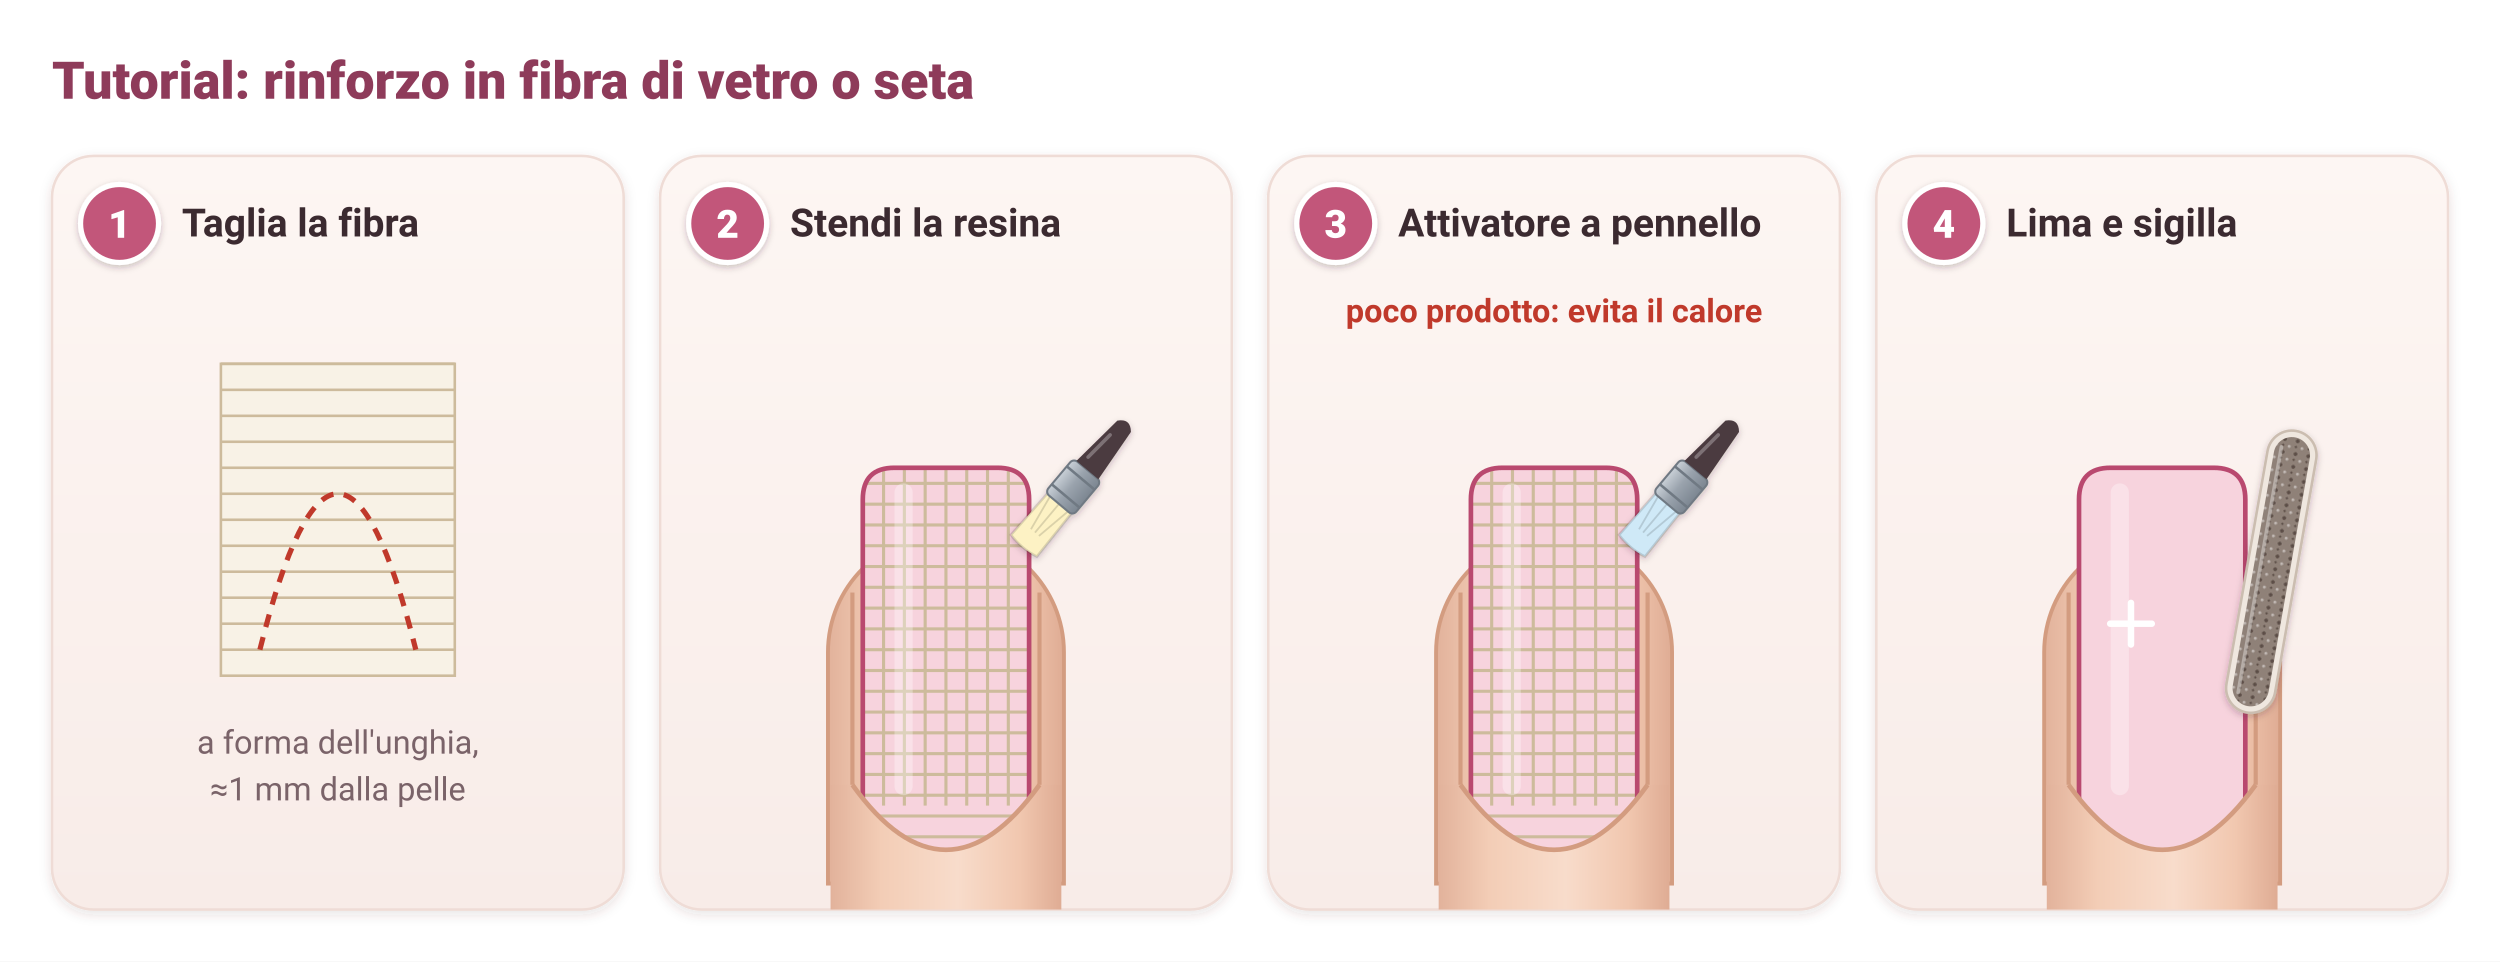
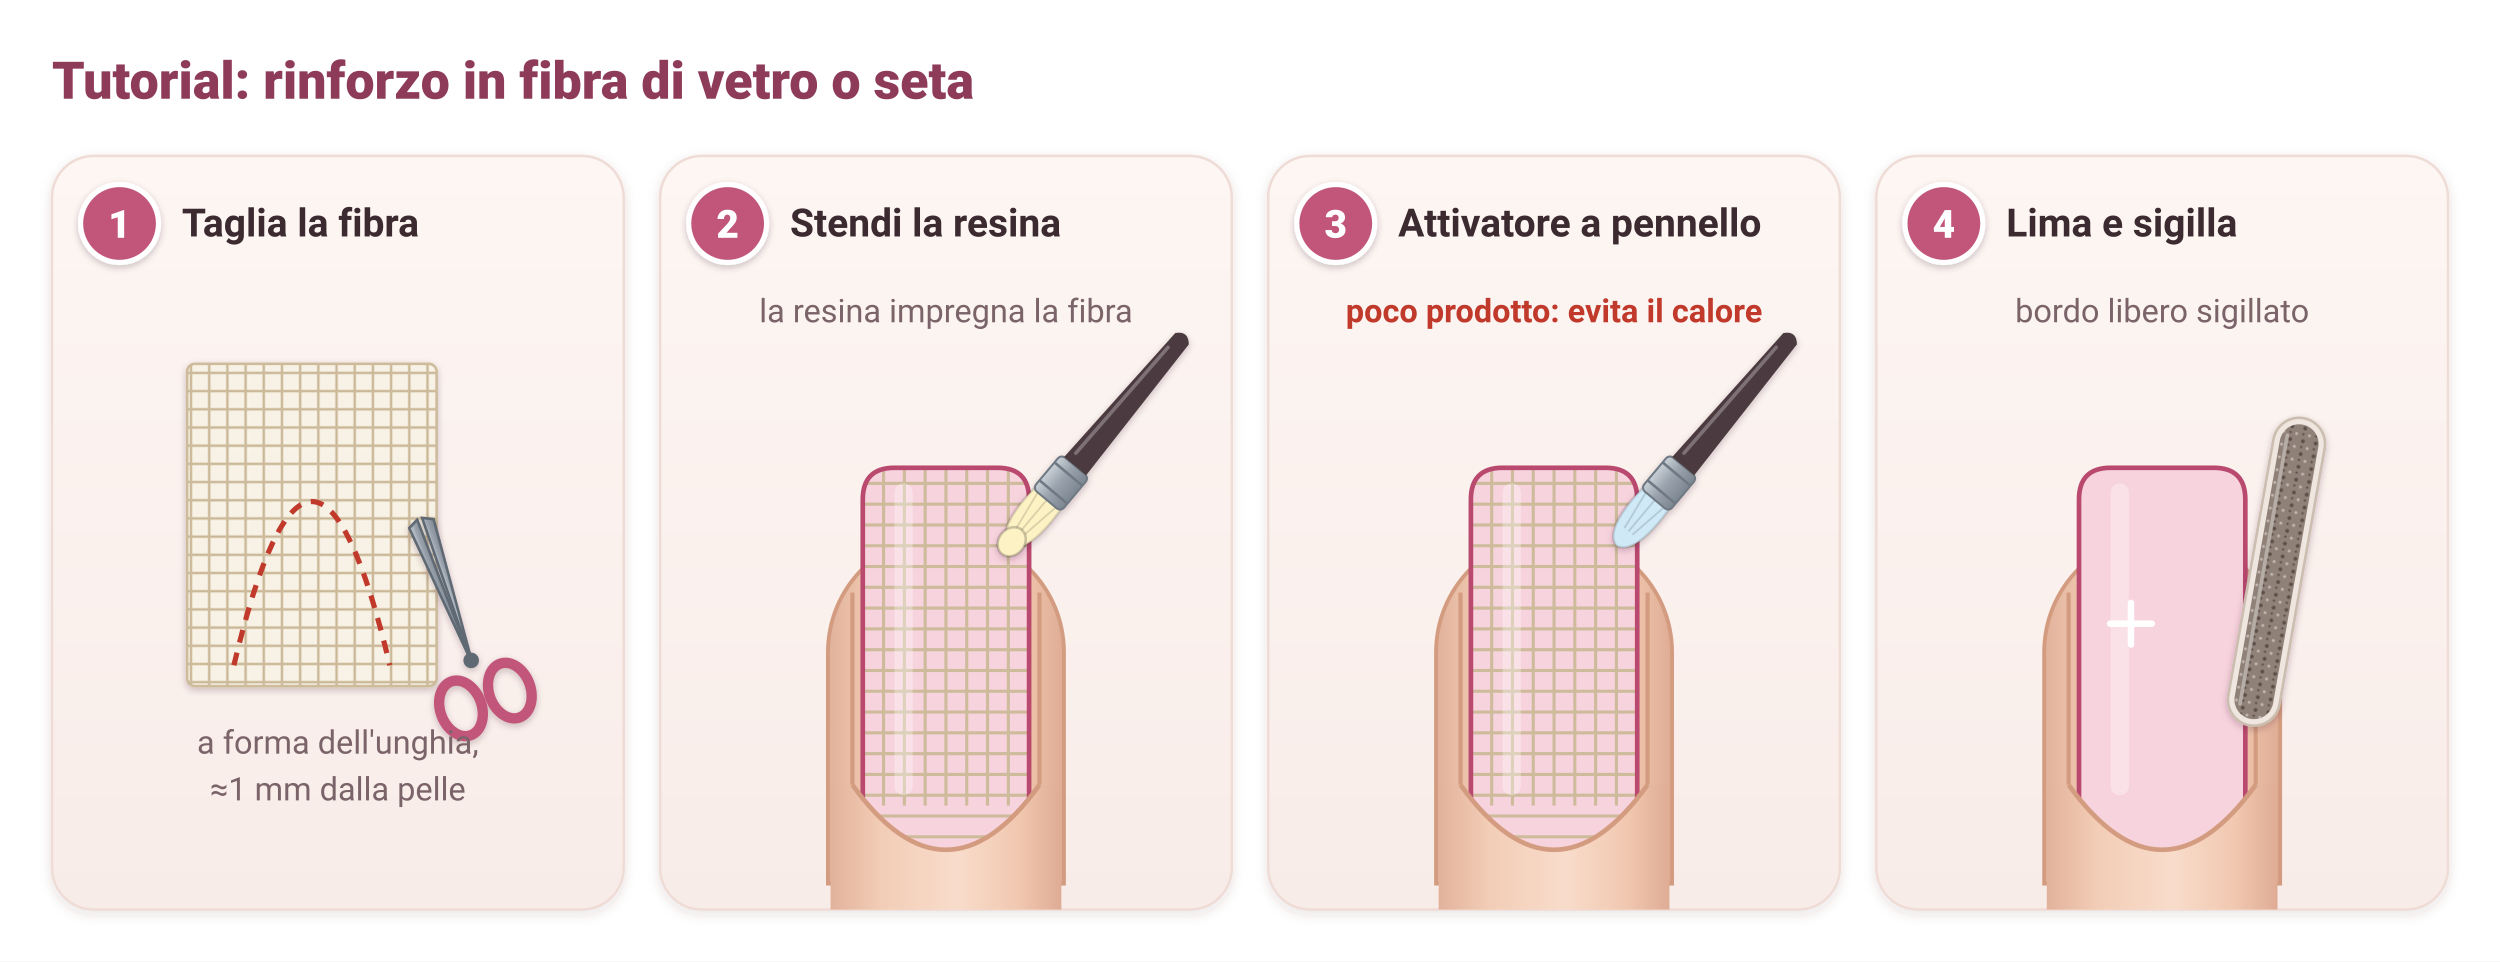
<svg xmlns="http://www.w3.org/2000/svg" viewBox="0 0 962 370" width="962" height="370" font-family="system-ui, -apple-system, 'Segoe UI', Roboto, Arial, sans-serif" role="img">
  <rect width="100%" height="100%" fill="#ffffff" />
  <defs>
    <linearGradient id="nxSkin" x1="0" y1="0" x2="1" y2="0">
      <stop offset="0" stop-color="#e2b29b" />
      <stop offset=".22" stop-color="#f3cdb6" />
      <stop offset=".55" stop-color="#f8dccb" />
      <stop offset=".82" stop-color="#f1c7af" />
      <stop offset="1" stop-color="#dfac94" />
    </linearGradient>
    <linearGradient id="nxMetal" x1="0" y1="0" x2="0" y2="1">
      <stop offset="0" stop-color="#c9d0d7" />
      <stop offset=".45" stop-color="#9aa3ad" />
      <stop offset="1" stop-color="#7c8691" />
    </linearGradient>
    <linearGradient id="nxPanel" x1="0" y1="0" x2="0" y2="1">
      <stop offset="0" stop-color="#fdf6f3" />
      <stop offset="1" stop-color="#f8ece8" />
    </linearGradient>
    <filter id="nxSh" x="-5%" y="-5%" width="110%" height="115%">
      <feDropShadow dx="0" dy="1.5" stdDeviation="2.2" flood-color="#5a2a3a" flood-opacity=".13" />
    </filter>
    <filter id="nxShS" x="-20%" y="-20%" width="140%" height="150%">
      <feDropShadow dx="0" dy="1" stdDeviation="1.2" flood-color="#3b2a30" flood-opacity=".25" />
    </filter>
  </defs>
  <defs>
    <marker id="ar" viewBox="0 0 10 10" refX="8" refY="5" markerWidth="7" markerHeight="7" orient="auto-start-reverse">
      <path d="M0,0 L10,5 L0,10 z" fill="#8e3b5a" />
    </marker>
    <marker id="arw" viewBox="0 0 10 10" refX="8" refY="5" markerWidth="7" markerHeight="7" orient="auto-start-reverse">
      <path d="M0,0 L10,5 L0,10 z" fill="#7a6369" />
    </marker>
  </defs>
  <text x="20.0" y="38.0" font-size="20" text-anchor="start" font-weight="800" fill="#8e3b5a">Tutorial: rinforzo in fibra di vetro o seta</text>
  <defs>
    <clipPath id="p137">
      <rect x="20" y="60" width="220" height="290" rx="16" />
    </clipPath>
  </defs>
  <rect x="20" y="60" width="220" height="290" rx="16" fill="url(#nxPanel)" stroke="#efdcd6" stroke-width="1" filter="url(#nxSh)" />
  <circle cx="46" cy="86" r="15" fill="#c2577a" stroke="#fff" stroke-width="2" filter="url(#nxShS)" />
  <text x="46.0" y="91.5" font-size="15" text-anchor="middle" font-weight="800" fill="#fff">1</text>
  <text x="70.0" y="91.0" font-size="15" text-anchor="start" font-weight="700" fill="#3b2a30">Taglia la fibra</text>
  <g clip-path="url(#p137)">
-     <rect x="85" y="140" width="90" height="120" fill="#f8f2e6" stroke="#cdbb9c" />
-     <line x1="85" y1="140" x2="175" y2="140" stroke="#cdbb9c" />
-     <line x1="85" y1="150" x2="175" y2="150" stroke="#cdbb9c" />
-     <line x1="85" y1="160" x2="175" y2="160" stroke="#cdbb9c" />
-     <line x1="85" y1="170" x2="175" y2="170" stroke="#cdbb9c" />
-     <line x1="85" y1="180" x2="175" y2="180" stroke="#cdbb9c" />
-     <line x1="85" y1="190" x2="175" y2="190" stroke="#cdbb9c" />
-     <line x1="85" y1="200" x2="175" y2="200" stroke="#cdbb9c" />
-     <line x1="85" y1="210" x2="175" y2="210" stroke="#cdbb9c" />
-     <line x1="85" y1="220" x2="175" y2="220" stroke="#cdbb9c" />
-     <line x1="85" y1="230" x2="175" y2="230" stroke="#cdbb9c" />
-     <line x1="85" y1="240" x2="175" y2="240" stroke="#cdbb9c" />
-     <line x1="85" y1="250" x2="175" y2="250" stroke="#cdbb9c" />
-     <path d="M100,250 Q130,130 160,250" stroke="#c0392b" stroke-width="2" stroke-dasharray="5 4" fill="none" />
+     <defs>
+       <pattern id="fb138" width="7" height="7" patternUnits="userSpaceOnUse">
+         <rect width="7" height="7" fill="#f8f2e6" />
+         <path d="M0,3.5 L7,3.5 M3.5,0 L3.5,7" stroke="#cdbb9c" stroke-width="1" />
+       </pattern>
+     </defs>
+     <rect x="72" y="140" width="96" height="124" rx="3" fill="url(#fb138)" stroke="#cdbb9c" filter="url(#nxShS)" />
+     <path d="M90,256 Q120,130 150,256" stroke="#c0392b" stroke-width="2" stroke-dasharray="5 4" fill="none" />
+     <g filter="url(#nxShS)">
+       <g transform="translate(182.0,256.0) rotate(-110.0)">
+         <path d="M0,0 L58,-5 L60,-1 Z" fill="url(#nxMetal)" stroke="#5f6973" />
+         <path d="M0,0 L58,5 L60,1 Z" fill="url(#nxMetal)" stroke="#5f6973" />
+         <circle cx="2" cy="0" r="3" fill="#5f6973" />
+         <ellipse cx="-14" cy="-10" rx="11" ry="8" fill="none" stroke="#c2577a" stroke-width="4" />
+         <ellipse cx="-14" cy="10" rx="11" ry="8" fill="none" stroke="#c2577a" stroke-width="4" />
+       </g>
+     </g>
    <text x="130.0" y="290.0" font-size="12.5" text-anchor="middle" font-weight="400" fill="#7a6369">a forma dell'unghia,</text>
    <text x="130.0" y="308.0" font-size="12.5" text-anchor="middle" font-weight="400" fill="#7a6369">≈1 mm dalla pelle</text>
  </g>
  <defs>
-     <clipPath id="p138">
+     <clipPath id="p139">
      <rect x="254" y="60" width="220" height="290" rx="16" />
    </clipPath>
  </defs>
  <rect x="254" y="60" width="220" height="290" rx="16" fill="url(#nxPanel)" stroke="#efdcd6" stroke-width="1" filter="url(#nxSh)" />
  <circle cx="280" cy="86" r="15" fill="#c2577a" stroke="#fff" stroke-width="2" filter="url(#nxShS)" />
  <text x="280.0" y="91.5" font-size="15" text-anchor="middle" font-weight="800" fill="#fff">2</text>
  <text x="304.0" y="91.0" font-size="15" text-anchor="start" font-weight="700" fill="#3b2a30">Stendi la resina</text>
-   <g clip-path="url(#p138)">
+   <g clip-path="url(#p139)">
    <path d="M318.6,340.0 L318.6,251.0 A45.4,45.4 0 0 1 409.4,251.0 L409.4,340.0 Z" fill="url(#nxSkin)" stroke="#d39c80" stroke-width="1.5" />
    <defs>
-       <clipPath id="c139">
+       <clipPath id="c140">
        <path d="M332.0,336.0 L396.0,336.0 L396.0,220.0 L396.0,192.2 Q396.0,180.0 383.8,180.0 L344.2,180.0 Q332.0,180.0 332.0,192.2 L332.0,220.0 Z" />
      </clipPath>
    </defs>
    <path d="M332.0,336.0 L396.0,336.0 L396.0,220.0 L396.0,192.2 Q396.0,180.0 383.8,180.0 L344.2,180.0 Q332.0,180.0 332.0,192.2 L332.0,220.0 Z" fill="#f7d3dd" />
-     <path d="M326.0,230.0 Q364.0,210.0 402.0,230.0 L402.0,120.0 L326.0,120.0 Z" fill="#f7d3dd" clip-path="url(#c139)" />
-     <line x1="324" y1="170" x2="404" y2="170" stroke="#cdbb9c" stroke-width="1.2" clip-path="url(#c139)" />
-     <line x1="324" y1="178" x2="404" y2="178" stroke="#cdbb9c" stroke-width="1.2" clip-path="url(#c139)" />
-     <line x1="324" y1="186" x2="404" y2="186" stroke="#cdbb9c" stroke-width="1.2" clip-path="url(#c139)" />
-     <line x1="324" y1="194" x2="404" y2="194" stroke="#cdbb9c" stroke-width="1.2" clip-path="url(#c139)" />
-     <line x1="324" y1="202" x2="404" y2="202" stroke="#cdbb9c" stroke-width="1.2" clip-path="url(#c139)" />
-     <line x1="324" y1="210" x2="404" y2="210" stroke="#cdbb9c" stroke-width="1.2" clip-path="url(#c139)" />
-     <line x1="324" y1="218" x2="404" y2="218" stroke="#cdbb9c" stroke-width="1.2" clip-path="url(#c139)" />
-     <line x1="324" y1="226" x2="404" y2="226" stroke="#cdbb9c" stroke-width="1.2" clip-path="url(#c139)" />
-     <line x1="324" y1="234" x2="404" y2="234" stroke="#cdbb9c" stroke-width="1.2" clip-path="url(#c139)" />
-     <line x1="324" y1="242" x2="404" y2="242" stroke="#cdbb9c" stroke-width="1.2" clip-path="url(#c139)" />
-     <line x1="324" y1="250" x2="404" y2="250" stroke="#cdbb9c" stroke-width="1.2" clip-path="url(#c139)" />
-     <line x1="324" y1="258" x2="404" y2="258" stroke="#cdbb9c" stroke-width="1.2" clip-path="url(#c139)" />
-     <line x1="324" y1="266" x2="404" y2="266" stroke="#cdbb9c" stroke-width="1.2" clip-path="url(#c139)" />
-     <line x1="324" y1="274" x2="404" y2="274" stroke="#cdbb9c" stroke-width="1.2" clip-path="url(#c139)" />
-     <line x1="324" y1="282" x2="404" y2="282" stroke="#cdbb9c" stroke-width="1.2" clip-path="url(#c139)" />
-     <line x1="324" y1="290" x2="404" y2="290" stroke="#cdbb9c" stroke-width="1.2" clip-path="url(#c139)" />
-     <line x1="324" y1="298" x2="404" y2="298" stroke="#cdbb9c" stroke-width="1.2" clip-path="url(#c139)" />
-     <line x1="324" y1="306" x2="404" y2="306" stroke="#cdbb9c" stroke-width="1.2" clip-path="url(#c139)" />
-     <line x1="324" y1="314" x2="404" y2="314" stroke="#cdbb9c" stroke-width="1.2" clip-path="url(#c139)" />
-     <line x1="324" y1="322" x2="404" y2="322" stroke="#cdbb9c" stroke-width="1.2" clip-path="url(#c139)" />
-     <line x1="324" y1="330" x2="404" y2="330" stroke="#cdbb9c" stroke-width="1.2" clip-path="url(#c139)" />
-     <line x1="324" y1="338" x2="404" y2="338" stroke="#cdbb9c" stroke-width="1.2" clip-path="url(#c139)" />
-     <line x1="324" y1="160" x2="324" y2="310" stroke="#cdbb9c" stroke-width="1.2" clip-path="url(#c139)" />
-     <line x1="332" y1="160" x2="332" y2="310" stroke="#cdbb9c" stroke-width="1.2" clip-path="url(#c139)" />
-     <line x1="340" y1="160" x2="340" y2="310" stroke="#cdbb9c" stroke-width="1.2" clip-path="url(#c139)" />
-     <line x1="348" y1="160" x2="348" y2="310" stroke="#cdbb9c" stroke-width="1.2" clip-path="url(#c139)" />
-     <line x1="356" y1="160" x2="356" y2="310" stroke="#cdbb9c" stroke-width="1.2" clip-path="url(#c139)" />
-     <line x1="364" y1="160" x2="364" y2="310" stroke="#cdbb9c" stroke-width="1.2" clip-path="url(#c139)" />
-     <line x1="372" y1="160" x2="372" y2="310" stroke="#cdbb9c" stroke-width="1.2" clip-path="url(#c139)" />
-     <line x1="380" y1="160" x2="380" y2="310" stroke="#cdbb9c" stroke-width="1.2" clip-path="url(#c139)" />
-     <line x1="388" y1="160" x2="388" y2="310" stroke="#cdbb9c" stroke-width="1.2" clip-path="url(#c139)" />
-     <line x1="396" y1="160" x2="396" y2="310" stroke="#cdbb9c" stroke-width="1.2" clip-path="url(#c139)" />
-     <line x1="404" y1="160" x2="404" y2="310" stroke="#cdbb9c" stroke-width="1.2" clip-path="url(#c139)" />
-     <rect x="344.2" y="186.0" width="7.0" height="120.0" rx="3.5" fill="#fff" opacity=".32" clip-path="url(#c139)" />
+     <path d="M326.0,230.0 Q364.0,210.0 402.0,230.0 L402.0,120.0 L326.0,120.0 Z" fill="#f7d3dd" clip-path="url(#c140)" />
+     <line x1="324" y1="170" x2="404" y2="170" stroke="#cdbb9c" stroke-width="1.2" clip-path="url(#c140)" />
+     <line x1="324" y1="178" x2="404" y2="178" stroke="#cdbb9c" stroke-width="1.2" clip-path="url(#c140)" />
+     <line x1="324" y1="186" x2="404" y2="186" stroke="#cdbb9c" stroke-width="1.2" clip-path="url(#c140)" />
+     <line x1="324" y1="194" x2="404" y2="194" stroke="#cdbb9c" stroke-width="1.2" clip-path="url(#c140)" />
+     <line x1="324" y1="202" x2="404" y2="202" stroke="#cdbb9c" stroke-width="1.2" clip-path="url(#c140)" />
+     <line x1="324" y1="210" x2="404" y2="210" stroke="#cdbb9c" stroke-width="1.2" clip-path="url(#c140)" />
+     <line x1="324" y1="218" x2="404" y2="218" stroke="#cdbb9c" stroke-width="1.2" clip-path="url(#c140)" />
+     <line x1="324" y1="226" x2="404" y2="226" stroke="#cdbb9c" stroke-width="1.2" clip-path="url(#c140)" />
+     <line x1="324" y1="234" x2="404" y2="234" stroke="#cdbb9c" stroke-width="1.2" clip-path="url(#c140)" />
+     <line x1="324" y1="242" x2="404" y2="242" stroke="#cdbb9c" stroke-width="1.2" clip-path="url(#c140)" />
+     <line x1="324" y1="250" x2="404" y2="250" stroke="#cdbb9c" stroke-width="1.2" clip-path="url(#c140)" />
+     <line x1="324" y1="258" x2="404" y2="258" stroke="#cdbb9c" stroke-width="1.2" clip-path="url(#c140)" />
+     <line x1="324" y1="266" x2="404" y2="266" stroke="#cdbb9c" stroke-width="1.2" clip-path="url(#c140)" />
+     <line x1="324" y1="274" x2="404" y2="274" stroke="#cdbb9c" stroke-width="1.2" clip-path="url(#c140)" />
+     <line x1="324" y1="282" x2="404" y2="282" stroke="#cdbb9c" stroke-width="1.2" clip-path="url(#c140)" />
+     <line x1="324" y1="290" x2="404" y2="290" stroke="#cdbb9c" stroke-width="1.2" clip-path="url(#c140)" />
+     <line x1="324" y1="298" x2="404" y2="298" stroke="#cdbb9c" stroke-width="1.2" clip-path="url(#c140)" />
+     <line x1="324" y1="306" x2="404" y2="306" stroke="#cdbb9c" stroke-width="1.2" clip-path="url(#c140)" />
+     <line x1="324" y1="314" x2="404" y2="314" stroke="#cdbb9c" stroke-width="1.2" clip-path="url(#c140)" />
+     <line x1="324" y1="322" x2="404" y2="322" stroke="#cdbb9c" stroke-width="1.2" clip-path="url(#c140)" />
+     <line x1="324" y1="330" x2="404" y2="330" stroke="#cdbb9c" stroke-width="1.2" clip-path="url(#c140)" />
+     <line x1="324" y1="338" x2="404" y2="338" stroke="#cdbb9c" stroke-width="1.2" clip-path="url(#c140)" />
+     <line x1="324" y1="160" x2="324" y2="310" stroke="#cdbb9c" stroke-width="1.2" clip-path="url(#c140)" />
+     <line x1="332" y1="160" x2="332" y2="310" stroke="#cdbb9c" stroke-width="1.2" clip-path="url(#c140)" />
+     <line x1="340" y1="160" x2="340" y2="310" stroke="#cdbb9c" stroke-width="1.2" clip-path="url(#c140)" />
+     <line x1="348" y1="160" x2="348" y2="310" stroke="#cdbb9c" stroke-width="1.2" clip-path="url(#c140)" />
+     <line x1="356" y1="160" x2="356" y2="310" stroke="#cdbb9c" stroke-width="1.2" clip-path="url(#c140)" />
+     <line x1="364" y1="160" x2="364" y2="310" stroke="#cdbb9c" stroke-width="1.2" clip-path="url(#c140)" />
+     <line x1="372" y1="160" x2="372" y2="310" stroke="#cdbb9c" stroke-width="1.2" clip-path="url(#c140)" />
+     <line x1="380" y1="160" x2="380" y2="310" stroke="#cdbb9c" stroke-width="1.2" clip-path="url(#c140)" />
+     <line x1="388" y1="160" x2="388" y2="310" stroke="#cdbb9c" stroke-width="1.2" clip-path="url(#c140)" />
+     <line x1="396" y1="160" x2="396" y2="310" stroke="#cdbb9c" stroke-width="1.2" clip-path="url(#c140)" />
+     <line x1="404" y1="160" x2="404" y2="310" stroke="#cdbb9c" stroke-width="1.2" clip-path="url(#c140)" />
+     <rect x="344.2" y="186.0" width="7.0" height="120.0" rx="3.5" fill="#fff" opacity=".32" clip-path="url(#c140)" />
    <path d="M332.0,336.0 L396.0,336.0 L396.0,220.0 L396.0,192.2 Q396.0,180.0 383.8,180.0 L344.2,180.0 Q332.0,180.0 332.0,192.2 L332.0,220.0 Z" fill="none" stroke="#b9496f" stroke-width="1.8" />
    <path d="M319.6,302.0 L328.0,302.0 Q364.0,352.0 400.0,302.0 L408.4,302.0 L408.4,360.0 L319.6,360.0 Z" fill="url(#nxSkin)" />
    <path d="M328.0,302.0 Q364.0,352.0 400.0,302.0" fill="none" stroke="#d39c80" stroke-width="1.8" />
    <path d="M328.0,302.0 L328.0,228.0" stroke="#d39c80" stroke-width="1.6" />
    <path d="M400.0,302.0 L400.0,228.0" stroke="#d39c80" stroke-width="1.6" />
    <g filter="url(#nxShS)">
-       <g transform="translate(394.0,210.0) rotate(-50.0)">
-         <path d="M0,-6.5 Q-1.5,0 0,6.5 L22,6 L22,-6 Z" fill="#fdf2c4" stroke="#00000022" stroke-width="1" />
-         <line x1="21.0" y1="-4.5" x2="6.6" y2="-2.0" stroke="#000" stroke-width=".7" opacity=".14" />
-         <line x1="21.0" y1="0.0" x2="6.6" y2="0.0" stroke="#000" stroke-width=".7" opacity=".14" />
-         <line x1="21.0" y1="4.5" x2="6.6" y2="2.0" stroke="#000" stroke-width=".7" opacity=".14" />
-         <rect x="21.0" y="-7" width="17" height="14" rx="2" fill="url(#nxMetal)" stroke="#6f7983" stroke-width=".8" />
-         <path d="M25.0,-7 L25.0,7 M34.0,-7 L34.0,7" stroke="#6f7983" stroke-width="1" />
-         <path d="M38.0,-5.5 L60.0,-3.4 Q64.0,0 60.0,3.4 L38.0,5.5 Z" fill="#4b3a40" />
-         <line x1="42.0" y1="-3" x2="54.0" y2="-2" stroke="#fff" stroke-width="1.4" opacity=".28" stroke-linecap="round" />
-       </g>
-     </g>
-   </g>
-   <defs>
-     <clipPath id="p140">
+       <g transform="translate(388.0,210.0) rotate(-50.0)">
+         <path d="M24,-6.5 C12,-7.5 1,-6 0,0 C1,6 12,7.5 24,6.5 Z" fill="#fdf2c4" stroke="#00000022" stroke-width="1" />
+         <line x1="23.0" y1="-4.5" x2="7.2" y2="-2.0" stroke="#000" stroke-width=".7" opacity=".14" />
+         <line x1="23.0" y1="0.0" x2="7.2" y2="0.0" stroke="#000" stroke-width=".7" opacity=".14" />
+         <line x1="23.0" y1="4.5" x2="7.2" y2="2.0" stroke="#000" stroke-width=".7" opacity=".14" />
+         <ellipse cx="2" cy="0" rx="6" ry="5" fill="#fdf2c4" stroke="#00000033" />
+         <rect x="23.0" y="-7" width="17" height="14" rx="2" fill="url(#nxMetal)" stroke="#6f7983" stroke-width=".8" />
+         <path d="M27.0,-7 L27.0,7 M36.0,-7 L36.0,7" stroke="#6f7983" stroke-width="1" />
+         <path d="M40.0,-5.5 L104.0,-3.4 Q108.0,0 104.0,3.4 L40.0,5.5 Z" fill="#4b3a40" />
+         <line x1="44.0" y1="-3" x2="98.0" y2="-2" stroke="#fff" stroke-width="1.4" opacity=".28" stroke-linecap="round" />
+       </g>
+     </g>
+     <text x="364.0" y="124.0" font-size="12.5" text-anchor="middle" font-weight="400" fill="#7a6369">la resina impregna la fibra</text>
+   </g>
+   <defs>
+     <clipPath id="p141">
      <rect x="488" y="60" width="220" height="290" rx="16" />
    </clipPath>
  </defs>
  <rect x="488" y="60" width="220" height="290" rx="16" fill="url(#nxPanel)" stroke="#efdcd6" stroke-width="1" filter="url(#nxSh)" />
  <circle cx="514" cy="86" r="15" fill="#c2577a" stroke="#fff" stroke-width="2" filter="url(#nxShS)" />
  <text x="514.0" y="91.5" font-size="15" text-anchor="middle" font-weight="800" fill="#fff">3</text>
  <text x="538.0" y="91.0" font-size="15" text-anchor="start" font-weight="700" fill="#3b2a30">Attivatore a pennello</text>
-   <g clip-path="url(#p140)">
+   <g clip-path="url(#p141)">
    <path d="M552.6,340.0 L552.6,251.0 A45.4,45.4 0 0 1 643.4,251.0 L643.4,340.0 Z" fill="url(#nxSkin)" stroke="#d39c80" stroke-width="1.5" />
    <defs>
-       <clipPath id="c141">
+       <clipPath id="c142">
        <path d="M566.0,336.0 L630.0,336.0 L630.0,220.0 L630.0,192.2 Q630.0,180.0 617.8,180.0 L578.2,180.0 Q566.0,180.0 566.0,192.2 L566.0,220.0 Z" />
      </clipPath>
    </defs>
    <path d="M566.0,336.0 L630.0,336.0 L630.0,220.0 L630.0,192.2 Q630.0,180.0 617.8,180.0 L578.2,180.0 Q566.0,180.0 566.0,192.2 L566.0,220.0 Z" fill="#f7d3dd" />
-     <path d="M560.0,230.0 Q598.0,210.0 636.0,230.0 L636.0,120.0 L560.0,120.0 Z" fill="#f7d3dd" clip-path="url(#c141)" />
-     <line x1="558" y1="170" x2="638" y2="170" stroke="#cdbb9c" stroke-width="1.2" clip-path="url(#c141)" />
-     <line x1="558" y1="178" x2="638" y2="178" stroke="#cdbb9c" stroke-width="1.2" clip-path="url(#c141)" />
-     <line x1="558" y1="186" x2="638" y2="186" stroke="#cdbb9c" stroke-width="1.2" clip-path="url(#c141)" />
-     <line x1="558" y1="194" x2="638" y2="194" stroke="#cdbb9c" stroke-width="1.2" clip-path="url(#c141)" />
-     <line x1="558" y1="202" x2="638" y2="202" stroke="#cdbb9c" stroke-width="1.2" clip-path="url(#c141)" />
-     <line x1="558" y1="210" x2="638" y2="210" stroke="#cdbb9c" stroke-width="1.2" clip-path="url(#c141)" />
-     <line x1="558" y1="218" x2="638" y2="218" stroke="#cdbb9c" stroke-width="1.2" clip-path="url(#c141)" />
-     <line x1="558" y1="226" x2="638" y2="226" stroke="#cdbb9c" stroke-width="1.2" clip-path="url(#c141)" />
-     <line x1="558" y1="234" x2="638" y2="234" stroke="#cdbb9c" stroke-width="1.2" clip-path="url(#c141)" />
-     <line x1="558" y1="242" x2="638" y2="242" stroke="#cdbb9c" stroke-width="1.2" clip-path="url(#c141)" />
-     <line x1="558" y1="250" x2="638" y2="250" stroke="#cdbb9c" stroke-width="1.2" clip-path="url(#c141)" />
-     <line x1="558" y1="258" x2="638" y2="258" stroke="#cdbb9c" stroke-width="1.2" clip-path="url(#c141)" />
-     <line x1="558" y1="266" x2="638" y2="266" stroke="#cdbb9c" stroke-width="1.2" clip-path="url(#c141)" />
-     <line x1="558" y1="274" x2="638" y2="274" stroke="#cdbb9c" stroke-width="1.2" clip-path="url(#c141)" />
-     <line x1="558" y1="282" x2="638" y2="282" stroke="#cdbb9c" stroke-width="1.2" clip-path="url(#c141)" />
-     <line x1="558" y1="290" x2="638" y2="290" stroke="#cdbb9c" stroke-width="1.2" clip-path="url(#c141)" />
-     <line x1="558" y1="298" x2="638" y2="298" stroke="#cdbb9c" stroke-width="1.2" clip-path="url(#c141)" />
-     <line x1="558" y1="306" x2="638" y2="306" stroke="#cdbb9c" stroke-width="1.2" clip-path="url(#c141)" />
-     <line x1="558" y1="314" x2="638" y2="314" stroke="#cdbb9c" stroke-width="1.2" clip-path="url(#c141)" />
-     <line x1="558" y1="322" x2="638" y2="322" stroke="#cdbb9c" stroke-width="1.2" clip-path="url(#c141)" />
-     <line x1="558" y1="330" x2="638" y2="330" stroke="#cdbb9c" stroke-width="1.2" clip-path="url(#c141)" />
-     <line x1="558" y1="338" x2="638" y2="338" stroke="#cdbb9c" stroke-width="1.2" clip-path="url(#c141)" />
-     <line x1="558" y1="160" x2="558" y2="310" stroke="#cdbb9c" stroke-width="1.2" clip-path="url(#c141)" />
-     <line x1="566" y1="160" x2="566" y2="310" stroke="#cdbb9c" stroke-width="1.2" clip-path="url(#c141)" />
-     <line x1="574" y1="160" x2="574" y2="310" stroke="#cdbb9c" stroke-width="1.2" clip-path="url(#c141)" />
-     <line x1="582" y1="160" x2="582" y2="310" stroke="#cdbb9c" stroke-width="1.2" clip-path="url(#c141)" />
-     <line x1="590" y1="160" x2="590" y2="310" stroke="#cdbb9c" stroke-width="1.2" clip-path="url(#c141)" />
-     <line x1="598" y1="160" x2="598" y2="310" stroke="#cdbb9c" stroke-width="1.2" clip-path="url(#c141)" />
-     <line x1="606" y1="160" x2="606" y2="310" stroke="#cdbb9c" stroke-width="1.2" clip-path="url(#c141)" />
-     <line x1="614" y1="160" x2="614" y2="310" stroke="#cdbb9c" stroke-width="1.2" clip-path="url(#c141)" />
-     <line x1="622" y1="160" x2="622" y2="310" stroke="#cdbb9c" stroke-width="1.2" clip-path="url(#c141)" />
-     <line x1="630" y1="160" x2="630" y2="310" stroke="#cdbb9c" stroke-width="1.2" clip-path="url(#c141)" />
-     <line x1="638" y1="160" x2="638" y2="310" stroke="#cdbb9c" stroke-width="1.2" clip-path="url(#c141)" />
-     <rect x="578.2" y="186.0" width="7.0" height="120.0" rx="3.5" fill="#fff" opacity=".32" clip-path="url(#c141)" />
+     <path d="M560.0,230.0 Q598.0,210.0 636.0,230.0 L636.0,120.0 L560.0,120.0 Z" fill="#f7d3dd" clip-path="url(#c142)" />
+     <line x1="558" y1="170" x2="638" y2="170" stroke="#cdbb9c" stroke-width="1.2" clip-path="url(#c142)" />
+     <line x1="558" y1="178" x2="638" y2="178" stroke="#cdbb9c" stroke-width="1.2" clip-path="url(#c142)" />
+     <line x1="558" y1="186" x2="638" y2="186" stroke="#cdbb9c" stroke-width="1.2" clip-path="url(#c142)" />
+     <line x1="558" y1="194" x2="638" y2="194" stroke="#cdbb9c" stroke-width="1.2" clip-path="url(#c142)" />
+     <line x1="558" y1="202" x2="638" y2="202" stroke="#cdbb9c" stroke-width="1.2" clip-path="url(#c142)" />
+     <line x1="558" y1="210" x2="638" y2="210" stroke="#cdbb9c" stroke-width="1.2" clip-path="url(#c142)" />
+     <line x1="558" y1="218" x2="638" y2="218" stroke="#cdbb9c" stroke-width="1.2" clip-path="url(#c142)" />
+     <line x1="558" y1="226" x2="638" y2="226" stroke="#cdbb9c" stroke-width="1.2" clip-path="url(#c142)" />
+     <line x1="558" y1="234" x2="638" y2="234" stroke="#cdbb9c" stroke-width="1.2" clip-path="url(#c142)" />
+     <line x1="558" y1="242" x2="638" y2="242" stroke="#cdbb9c" stroke-width="1.2" clip-path="url(#c142)" />
+     <line x1="558" y1="250" x2="638" y2="250" stroke="#cdbb9c" stroke-width="1.2" clip-path="url(#c142)" />
+     <line x1="558" y1="258" x2="638" y2="258" stroke="#cdbb9c" stroke-width="1.2" clip-path="url(#c142)" />
+     <line x1="558" y1="266" x2="638" y2="266" stroke="#cdbb9c" stroke-width="1.2" clip-path="url(#c142)" />
+     <line x1="558" y1="274" x2="638" y2="274" stroke="#cdbb9c" stroke-width="1.2" clip-path="url(#c142)" />
+     <line x1="558" y1="282" x2="638" y2="282" stroke="#cdbb9c" stroke-width="1.2" clip-path="url(#c142)" />
+     <line x1="558" y1="290" x2="638" y2="290" stroke="#cdbb9c" stroke-width="1.2" clip-path="url(#c142)" />
+     <line x1="558" y1="298" x2="638" y2="298" stroke="#cdbb9c" stroke-width="1.2" clip-path="url(#c142)" />
+     <line x1="558" y1="306" x2="638" y2="306" stroke="#cdbb9c" stroke-width="1.2" clip-path="url(#c142)" />
+     <line x1="558" y1="314" x2="638" y2="314" stroke="#cdbb9c" stroke-width="1.2" clip-path="url(#c142)" />
+     <line x1="558" y1="322" x2="638" y2="322" stroke="#cdbb9c" stroke-width="1.2" clip-path="url(#c142)" />
+     <line x1="558" y1="330" x2="638" y2="330" stroke="#cdbb9c" stroke-width="1.2" clip-path="url(#c142)" />
+     <line x1="558" y1="338" x2="638" y2="338" stroke="#cdbb9c" stroke-width="1.2" clip-path="url(#c142)" />
+     <line x1="558" y1="160" x2="558" y2="310" stroke="#cdbb9c" stroke-width="1.2" clip-path="url(#c142)" />
+     <line x1="566" y1="160" x2="566" y2="310" stroke="#cdbb9c" stroke-width="1.2" clip-path="url(#c142)" />
+     <line x1="574" y1="160" x2="574" y2="310" stroke="#cdbb9c" stroke-width="1.2" clip-path="url(#c142)" />
+     <line x1="582" y1="160" x2="582" y2="310" stroke="#cdbb9c" stroke-width="1.2" clip-path="url(#c142)" />
+     <line x1="590" y1="160" x2="590" y2="310" stroke="#cdbb9c" stroke-width="1.2" clip-path="url(#c142)" />
+     <line x1="598" y1="160" x2="598" y2="310" stroke="#cdbb9c" stroke-width="1.2" clip-path="url(#c142)" />
+     <line x1="606" y1="160" x2="606" y2="310" stroke="#cdbb9c" stroke-width="1.2" clip-path="url(#c142)" />
+     <line x1="614" y1="160" x2="614" y2="310" stroke="#cdbb9c" stroke-width="1.2" clip-path="url(#c142)" />
+     <line x1="622" y1="160" x2="622" y2="310" stroke="#cdbb9c" stroke-width="1.2" clip-path="url(#c142)" />
+     <line x1="630" y1="160" x2="630" y2="310" stroke="#cdbb9c" stroke-width="1.2" clip-path="url(#c142)" />
+     <line x1="638" y1="160" x2="638" y2="310" stroke="#cdbb9c" stroke-width="1.2" clip-path="url(#c142)" />
+     <rect x="578.2" y="186.0" width="7.0" height="120.0" rx="3.5" fill="#fff" opacity=".32" clip-path="url(#c142)" />
    <path d="M566.0,336.0 L630.0,336.0 L630.0,220.0 L630.0,192.2 Q630.0,180.0 617.8,180.0 L578.2,180.0 Q566.0,180.0 566.0,192.2 L566.0,220.0 Z" fill="none" stroke="#b9496f" stroke-width="1.8" />
    <path d="M553.6,302.0 L562.0,302.0 Q598.0,352.0 634.0,302.0 L642.4,302.0 L642.4,360.0 L553.6,360.0 Z" fill="url(#nxSkin)" />
    <path d="M562.0,302.0 Q598.0,352.0 634.0,302.0" fill="none" stroke="#d39c80" stroke-width="1.8" />
    <path d="M562.0,302.0 L562.0,228.0" stroke="#d39c80" stroke-width="1.6" />
    <path d="M634.0,302.0 L634.0,228.0" stroke="#d39c80" stroke-width="1.6" />
    <g filter="url(#nxShS)">
-       <g transform="translate(628.0,210.0) rotate(-50.0)">
-         <path d="M0,-6.5 Q-1.5,0 0,6.5 L22,6 L22,-6 Z" fill="#cfe9f7" stroke="#00000022" stroke-width="1" />
-         <line x1="21.0" y1="-4.5" x2="6.6" y2="-2.0" stroke="#000" stroke-width=".7" opacity=".14" />
-         <line x1="21.0" y1="0.0" x2="6.6" y2="0.0" stroke="#000" stroke-width=".7" opacity=".14" />
-         <line x1="21.0" y1="4.5" x2="6.6" y2="2.0" stroke="#000" stroke-width=".7" opacity=".14" />
-         <rect x="21.0" y="-7" width="17" height="14" rx="2" fill="url(#nxMetal)" stroke="#6f7983" stroke-width=".8" />
-         <path d="M25.0,-7 L25.0,7 M34.0,-7 L34.0,7" stroke="#6f7983" stroke-width="1" />
-         <path d="M38.0,-5.5 L60.0,-3.4 Q64.0,0 60.0,3.4 L38.0,5.5 Z" fill="#4b3a40" />
-         <line x1="42.0" y1="-3" x2="54.0" y2="-2" stroke="#fff" stroke-width="1.4" opacity=".28" stroke-linecap="round" />
+       <g transform="translate(622.0,210.0) rotate(-50.0)">
+         <path d="M24,-6.5 C12,-7.5 1,-6 0,0 C1,6 12,7.5 24,6.5 Z" fill="#cfe9f7" stroke="#00000022" stroke-width="1" />
+         <line x1="23.0" y1="-4.5" x2="7.2" y2="-2.0" stroke="#000" stroke-width=".7" opacity=".14" />
+         <line x1="23.0" y1="0.0" x2="7.2" y2="0.0" stroke="#000" stroke-width=".7" opacity=".14" />
+         <line x1="23.0" y1="4.5" x2="7.2" y2="2.0" stroke="#000" stroke-width=".7" opacity=".14" />
+         <rect x="23.0" y="-7" width="17" height="14" rx="2" fill="url(#nxMetal)" stroke="#6f7983" stroke-width=".8" />
+         <path d="M27.0,-7 L27.0,7 M36.0,-7 L36.0,7" stroke="#6f7983" stroke-width="1" />
+         <path d="M40.0,-5.5 L104.0,-3.4 Q108.0,0 104.0,3.4 L40.0,5.5 Z" fill="#4b3a40" />
+         <line x1="44.0" y1="-3" x2="98.0" y2="-2" stroke="#fff" stroke-width="1.4" opacity=".28" stroke-linecap="round" />
      </g>
    </g>
    <text x="598.0" y="124.0" font-size="12.5" text-anchor="middle" font-weight="600" fill="#c0392b">poco prodotto: evita il calore</text>
  </g>
  <defs>
-     <clipPath id="p142">
+     <clipPath id="p143">
      <rect x="722" y="60" width="220" height="290" rx="16" />
    </clipPath>
  </defs>
  <rect x="722" y="60" width="220" height="290" rx="16" fill="url(#nxPanel)" stroke="#efdcd6" stroke-width="1" filter="url(#nxSh)" />
  <circle cx="748" cy="86" r="15" fill="#c2577a" stroke="#fff" stroke-width="2" filter="url(#nxShS)" />
  <text x="748.0" y="91.5" font-size="15" text-anchor="middle" font-weight="800" fill="#fff">4</text>
  <text x="772.0" y="91.0" font-size="15" text-anchor="start" font-weight="700" fill="#3b2a30">Lima e sigilla</text>
-   <g clip-path="url(#p142)">
+   <g clip-path="url(#p143)">
    <path d="M786.6,340.0 L786.6,251.0 A45.4,45.4 0 0 1 877.4,251.0 L877.4,340.0 Z" fill="url(#nxSkin)" stroke="#d39c80" stroke-width="1.5" />
    <defs>
-       <clipPath id="c143">
+       <clipPath id="c144">
        <path d="M800.0,336.0 L864.0,336.0 L864.0,220.0 L864.0,192.2 Q864.0,180.0 851.8,180.0 L812.2,180.0 Q800.0,180.0 800.0,192.2 L800.0,220.0 Z" />
      </clipPath>
    </defs>
    <path d="M800.0,336.0 L864.0,336.0 L864.0,220.0 L864.0,192.2 Q864.0,180.0 851.8,180.0 L812.2,180.0 Q800.0,180.0 800.0,192.2 L800.0,220.0 Z" fill="#f7d3dd" />
-     <path d="M794.0,230.0 Q832.0,210.0 870.0,230.0 L870.0,120.0 L794.0,120.0 Z" fill="#f7d3dd" clip-path="url(#c143)" />
-     <rect x="812.2" y="186.0" width="7.0" height="120.0" rx="3.5" fill="#fff" opacity=".32" clip-path="url(#c143)" />
+     <path d="M794.0,230.0 Q832.0,210.0 870.0,230.0 L870.0,120.0 L794.0,120.0 Z" fill="#f7d3dd" clip-path="url(#c144)" />
+     <rect x="812.2" y="186.0" width="7.0" height="120.0" rx="3.5" fill="#fff" opacity=".32" clip-path="url(#c144)" />
    <path d="M800.0,336.0 L864.0,336.0 L864.0,220.0 L864.0,192.2 Q864.0,180.0 851.8,180.0 L812.2,180.0 Q800.0,180.0 800.0,192.2 L800.0,220.0 Z" fill="none" stroke="#b9496f" stroke-width="1.8" />
    <path d="M787.6,302.0 L796.0,302.0 Q832.0,352.0 868.0,302.0 L876.4,302.0 L876.4,360.0 L787.6,360.0 Z" fill="url(#nxSkin)" />
    <path d="M796.0,302.0 Q832.0,352.0 868.0,302.0" fill="none" stroke="#d39c80" stroke-width="1.8" />
    <path d="M796.0,302.0 L796.0,228.0" stroke="#d39c80" stroke-width="1.6" />
    <path d="M868.0,302.0 L868.0,228.0" stroke="#d39c80" stroke-width="1.6" />
    <g filter="url(#nxShS)">
-       <g transform="translate(874.0,220.0) rotate(-80.0)">
+       <g transform="translate(876.0,220.0) rotate(-80.0)">
        <defs>
-           <pattern id="gr144" width="5" height="5" patternUnits="userSpaceOnUse">
+           <pattern id="gr145" width="5" height="5" patternUnits="userSpaceOnUse">
            <rect width="5" height="5" fill="#8f8178" />
            <circle cx="1.2" cy="1.3" r=".75" fill="#5e5049" />
            <circle cx="3.7" cy="3.4" r=".6" fill="#fff" opacity=".4" />
            <circle cx="3.9" cy="1" r=".45" fill="#5e5049" />
          </pattern>
        </defs>
-         <rect x="-55.0" y="-9.5" width="110.0" height="19.0" rx="9.5" fill="#efe7df" stroke="#cbbdb0" stroke-width="1" />
-         <rect x="-52.5" y="-7.0" width="105.0" height="14.0" rx="7.0" fill="url(#gr144)" />
-         <line x1="-48.0" y1="-4.5" x2="48.0" y2="-4.5" stroke="#fff" stroke-width="1.4" opacity=".35" stroke-linecap="round" />
+         <rect x="-60.0" y="-10.0" width="120.0" height="20.0" rx="10.0" fill="#efe7df" stroke="#cbbdb0" stroke-width="1" />
+         <rect x="-57.5" y="-7.5" width="115.0" height="15.0" rx="7.5" fill="url(#gr145)" />
+         <line x1="-52.5" y1="-5.0" x2="52.5" y2="-5.0" stroke="#fff" stroke-width="1.4" opacity=".35" stroke-linecap="round" />
      </g>
    </g>
    <path d="M812.0,240.0 L828.0,240.0 M820.0,232.0 L820.0,248.0" stroke="#fff" stroke-width="2.5" stroke-linecap="round" />
+     <text x="832.0" y="124.0" font-size="12.5" text-anchor="middle" font-weight="400" fill="#7a6369">bordo libero sigillato</text>
  </g>
</svg>
